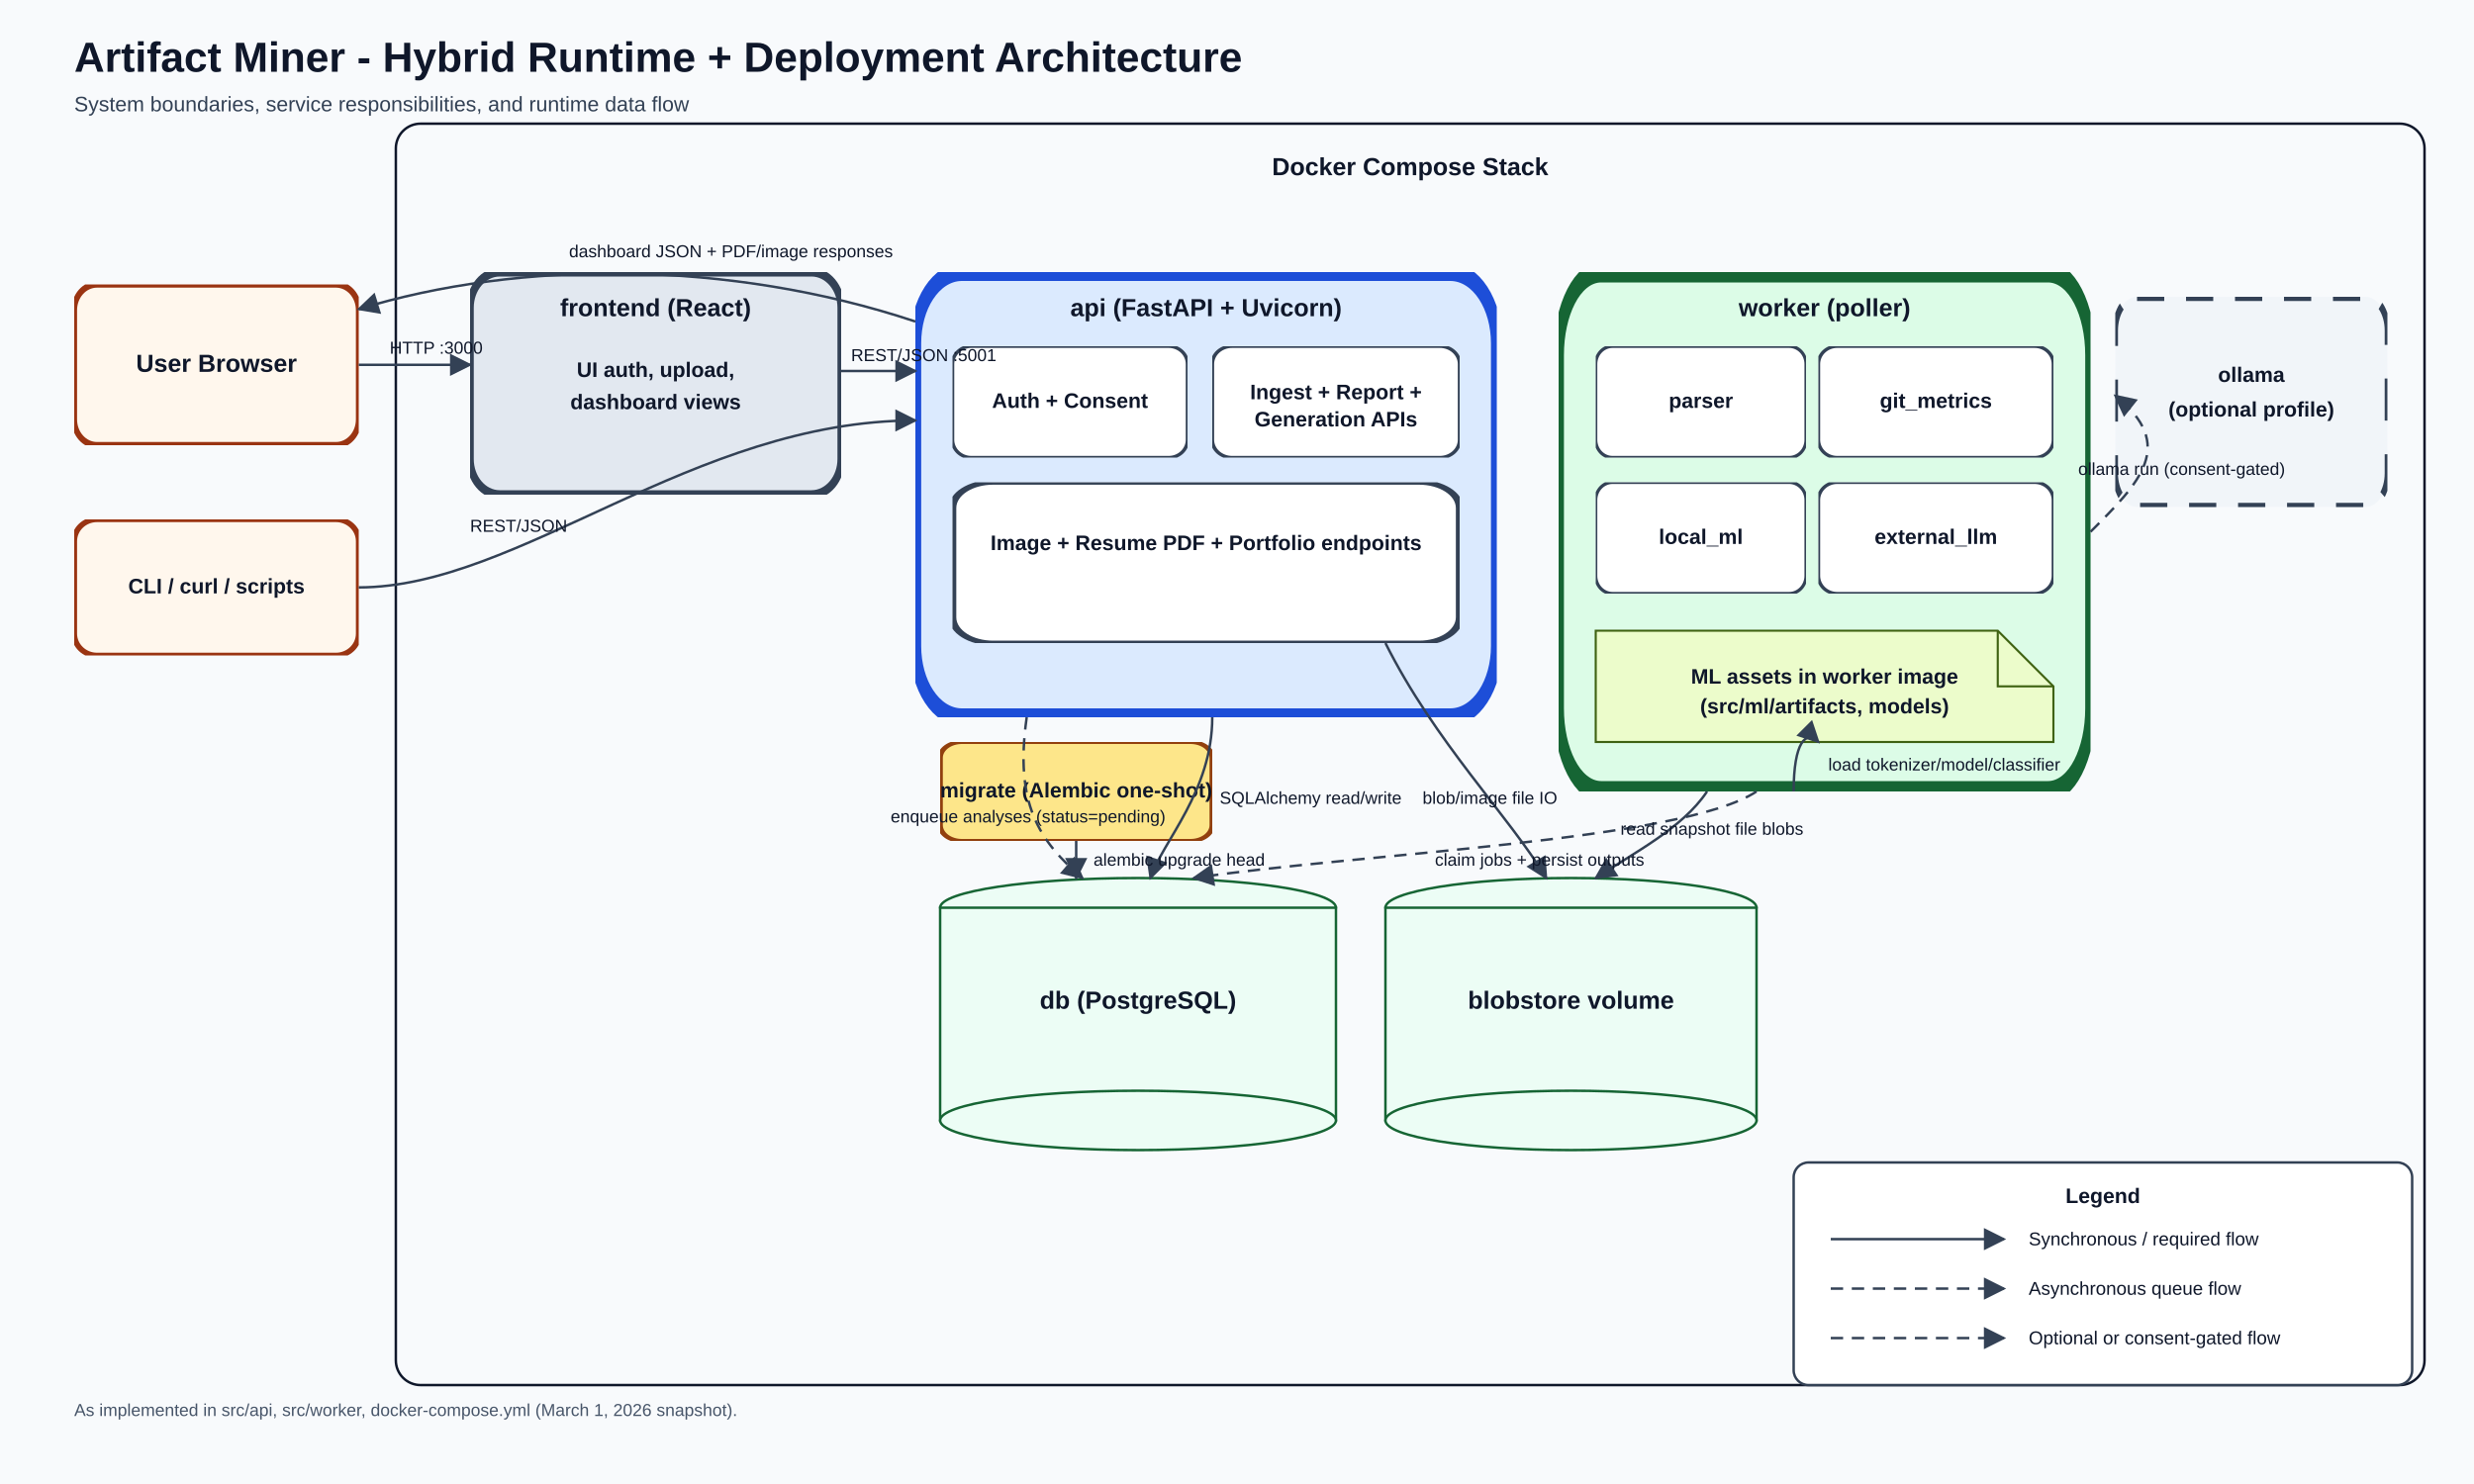
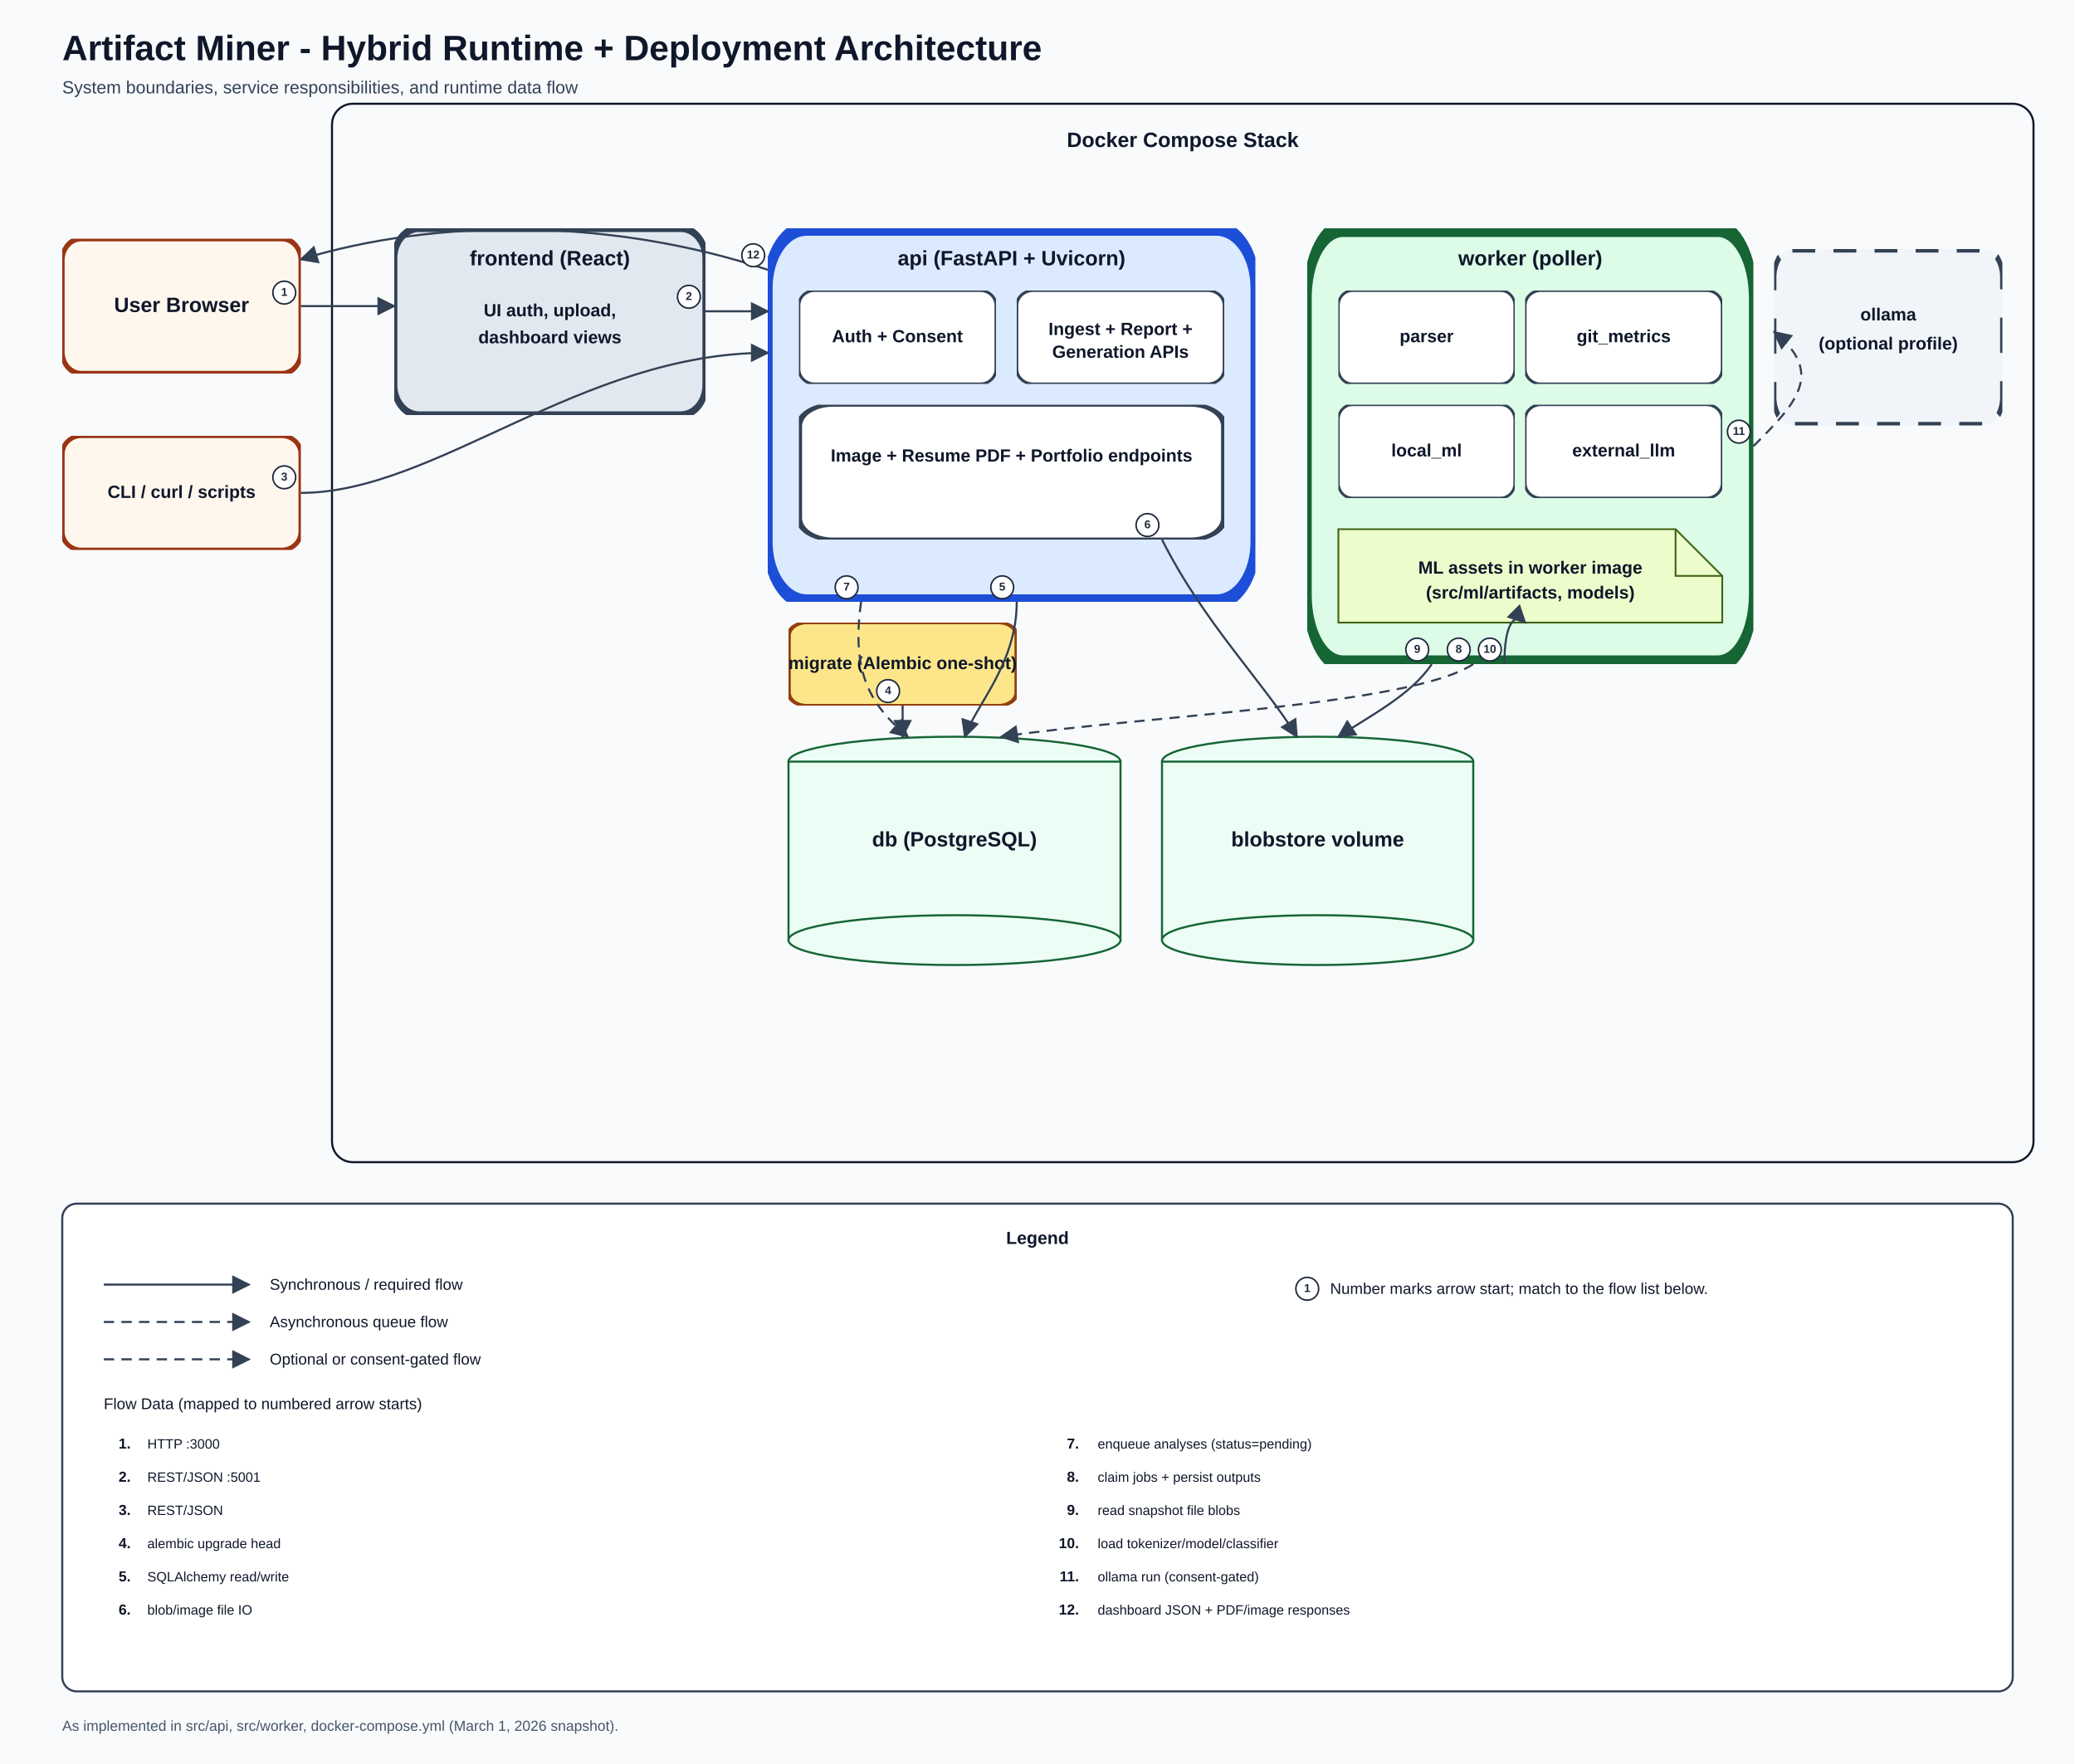
- <svg xmlns="http://www.w3.org/2000/svg" width="2000" height="1200" viewBox="0 0 2000 1200" role="img" aria-labelledby="title desc">
+ <svg xmlns="http://www.w3.org/2000/svg" width="2000" height="1700" viewBox="0 0 2000 1700" role="img" aria-labelledby="title desc">
  <defs>
    <style>
      .bg { fill: #F8FAFC; }
      .titleText { font: 700 34px 'IBM Plex Sans', 'Segoe UI', Arial, sans-serif; fill: #0F172A; }
      .subtitleText { font: 500 17px 'IBM Plex Sans', 'Segoe UI', Arial, sans-serif; fill: #334155; }
      .nodeLabel { font: 600 20px 'IBM Plex Sans', 'Segoe UI', Arial, sans-serif; fill: #0F172A; text-anchor: middle; dominant-baseline: middle; }
      .smallNodeLabel { font: 600 17px 'IBM Plex Sans', 'Segoe UI', Arial, sans-serif; fill: #0F172A; text-anchor: middle; dominant-baseline: middle; }
      .edgeLabel { font: 500 14px 'IBM Plex Sans', 'Segoe UI', Arial, sans-serif; fill: #0F172A; }
      .legendLabel { font: 500 15px 'IBM Plex Sans', 'Segoe UI', Arial, sans-serif; fill: #0F172A; }
+       .legendFlowId { font: 700 14px 'IBM Plex Sans', 'Segoe UI', Arial, sans-serif; fill: #0F172A; text-anchor: end; }
+       .flowLegendLabel { font: 500 13px 'IBM Plex Sans', 'Segoe UI', Arial, sans-serif; fill: #0F172A; }
+       .flowMarkerCircle { fill: #FFFFFF; stroke: #1E293B; stroke-width: 1.5; }
+       .flowMarkerText { font: 700 11px 'IBM Plex Sans', 'Segoe UI', Arial, sans-serif; fill: #1E293B; text-anchor: middle; dominant-baseline: middle; }
      .scopeNote { font: 500 14px 'IBM Plex Sans', 'Segoe UI', Arial, sans-serif; fill: #475569; }
      .boundary { fill: #F8FAFC; stroke: #0F172A; stroke-width: 2; }
      .client { fill: #FFF7ED; stroke: #9A3412; stroke-width: 2; }
      .serviceFrontend { fill: #E2E8F0; stroke: #334155; stroke-width: 2; }
      .serviceApi { fill: #DBEAFE; stroke: #1D4ED8; stroke-width: 2; }
      .serviceWorker { fill: #DCFCE7; stroke: #166534; stroke-width: 2; }
      .serviceMigrate { fill: #FDE68A; stroke: #92400E; stroke-width: 2; }
      .inner { fill: #FFFFFF; stroke: #334155; stroke-width: 1.5; }
      .optional { fill: #F1F5F9; stroke: #334155; stroke-width: 2; stroke-dasharray: 10 8; }
      .cylinder { fill: #ECFDF5; stroke: #166534; stroke-width: 2; }
      .docBox { fill: #ECFCCB; stroke: #3F6212; stroke-width: 1.7; }
      .edge { fill: none; stroke: #334155; stroke-width: 2; marker-end: url(#arrowSolid); }
      .edgeDashed { fill: none; stroke: #334155; stroke-width: 2; stroke-dasharray: 10 7; marker-end: url(#arrowDashed); }
    </style>
    <marker id="arrowSolid" viewBox="0 0 10 10" refX="9" refY="5" markerWidth="9" markerHeight="9" orient="auto-start-reverse">
      <path d="M 0 0 L 10 5 L 0 10 z" fill="#334155" />
    </marker>
    <marker id="arrowDashed" viewBox="0 0 10 10" refX="9" refY="5" markerWidth="9" markerHeight="9" orient="auto-start-reverse">
      <path d="M 0 0 L 10 5 L 0 10 z" fill="#334155" />
    </marker>
    <symbol id="rectShape" viewBox="0 0 100 50" preserveAspectRatio="none">
      <rect x="0" y="0" width="100" height="50" rx="8" ry="8" />
    </symbol>
  </defs>
-   <rect class="bg" x="0" y="0" width="2000" height="1200" />
+   <rect class="bg" x="0" y="0" width="2000" height="1700" />
  <text class="titleText" x="60" y="58">Artifact Miner - Hybrid Runtime + Deployment Architecture</text>
  <text class="subtitleText" x="60" y="90">System boundaries, service responsibilities, and runtime data flow</text>
  <g id="C1">
    <use href="#rectShape" x="60" y="230" width="230" height="130" class="client" />
    <text class="nodeLabel" x="175" y="295">User Browser</text>
  </g>
  <g id="C2">
    <use href="#rectShape" x="60" y="420" width="230" height="110" class="client" />
    <text class="smallNodeLabel" x="175" y="475">CLI / curl / scripts</text>
  </g>
  <g id="B1">
    <rect x="320" y="100" width="1640" height="1020" rx="20" ry="20" class="boundary" />
    <text class="nodeLabel" x="1140" y="136">Docker Compose Stack</text>
  </g>
  <g id="S1">
    <use href="#rectShape" x="380" y="220" width="300" height="180" class="serviceFrontend" />
    <text class="nodeLabel" x="530" y="250">frontend (React)</text>
    <text class="smallNodeLabel" x="530" y="300">UI auth, upload,</text>
    <text class="smallNodeLabel" x="530" y="326">dashboard views</text>
  </g>
  <g id="S2">
    <use href="#rectShape" x="740" y="220" width="470" height="360" class="serviceApi" />
    <text class="nodeLabel" x="975" y="250">api (FastAPI + Uvicorn)</text>
    <g id="S2a">
      <use href="#rectShape" x="770" y="280" width="190" height="90" class="inner" />
      <text class="smallNodeLabel" x="865" y="325">Auth + Consent</text>
    </g>
    <g id="S2b">
      <use href="#rectShape" x="980" y="280" width="200" height="90" class="inner" />
      <text class="smallNodeLabel" x="1080" y="318">Ingest + Report +</text>
      <text class="smallNodeLabel" x="1080" y="340">Generation APIs</text>
    </g>
    <g id="S2c">
      <use href="#rectShape" x="770" y="390" width="410" height="130" class="inner" />
      <text class="smallNodeLabel" x="975" y="440">Image + Resume PDF + Portfolio endpoints</text>
    </g>
  </g>
  <g id="S3">
    <use href="#rectShape" x="1260" y="220" width="430" height="420" class="serviceWorker" />
    <text class="nodeLabel" x="1475" y="250">worker (poller)</text>
    <g id="S3a">
      <use href="#rectShape" x="1290" y="280" width="170" height="90" class="inner" />
      <text class="smallNodeLabel" x="1375" y="325">parser</text>
    </g>
    <g id="S3b">
      <use href="#rectShape" x="1470" y="280" width="190" height="90" class="inner" />
      <text class="smallNodeLabel" x="1565" y="325">git_metrics</text>
    </g>
    <g id="S3c">
      <use href="#rectShape" x="1290" y="390" width="170" height="90" class="inner" />
      <text class="smallNodeLabel" x="1375" y="435">local_ml</text>
    </g>
    <g id="S3d">
      <use href="#rectShape" x="1470" y="390" width="190" height="90" class="inner" />
      <text class="smallNodeLabel" x="1565" y="435">external_llm</text>
    </g>
  </g>
  <g id="S7">
    <use href="#rectShape" x="760" y="600" width="220" height="80" class="serviceMigrate" />
    <text class="smallNodeLabel" x="870" y="640">migrate (Alembic one-shot)</text>
  </g>
  <g id="S8">
    <path class="docBox" d="M1290 510 H1615 L1660 555 V600 H1290 Z" />
    <path d="M1615 510 V555 H1660" fill="none" stroke="#3F6212" stroke-width="1.7" />
    <text class="smallNodeLabel" x="1475" y="548">ML assets in worker image</text>
    <text class="smallNodeLabel" x="1475" y="572">(src/ml/artifacts, models)</text>
  </g>
  <g id="S6">
    <use href="#rectShape" x="1710" y="240" width="220" height="170" class="optional" />
    <text class="smallNodeLabel" x="1820" y="304">ollama</text>
    <text class="smallNodeLabel" x="1820" y="332">(optional profile)</text>
  </g>
  <g id="S4">
    <ellipse cx="920" cy="734" rx="160" ry="24" class="cylinder" />
    <rect x="760" y="734" width="320" height="172" class="cylinder" />
    <ellipse cx="920" cy="906" rx="160" ry="24" class="cylinder" />
    <text class="nodeLabel" x="920" y="810">db (PostgreSQL)</text>
  </g>
  <g id="S5">
    <ellipse cx="1270" cy="734" rx="150" ry="24" class="cylinder" />
    <rect x="1120" y="734" width="300" height="172" class="cylinder" />
    <ellipse cx="1270" cy="906" rx="150" ry="24" class="cylinder" />
    <text class="nodeLabel" x="1270" y="810">blobstore volume</text>
  </g>
  <g id="connectors">
    <path id="A01" class="edge" d="M290 295 H380" />
    <path id="A02" class="edge" d="M680 300 H740" />
    <path id="A03" class="edge" d="M290 475 C420 475 560 340 740 340" />
    <path id="A04" class="edge" d="M870 680 V710" />
    <path id="A05" class="edge" d="M980 580 C980 640 940 680 930 710" />
    <path id="A06" class="edge" d="M1120 520 C1160 600 1220 660 1250 710" />
    <path id="A07" class="edgeDashed" d="M830 580 C820 650 840 680 875 710" />
    <path id="A08" class="edgeDashed" d="M1420 640 C1360 680 1100 690 965 710" />
    <path id="A09" class="edge" d="M1380 640 C1360 670 1320 690 1290 710" />
    <path id="A10" class="edge" d="M1450 640 C1450 600 1460 590 1470 600" />
    <path id="A11" class="edgeDashed" d="M1690 430 C1730 390 1760 360 1710 320" />
    <path id="A12" class="edge" d="M740 260 C590 210 420 210 290 250" />
  </g>
-   <g id="connector-labels">
-     <text class="edgeLabel" x="315" y="286">HTTP :3000</text>
-     <text class="edgeLabel" x="688" y="292">REST/JSON :5001</text>
-     <text class="edgeLabel" x="380" y="430">REST/JSON</text>
-     <text class="edgeLabel" x="884" y="700">alembic upgrade head</text>
-     <text class="edgeLabel" x="986" y="650">SQLAlchemy read/write</text>
-     <text class="edgeLabel" x="1150" y="650">blob/image file IO</text>
-     <text class="edgeLabel" x="720" y="665">enqueue analyses (status=pending)</text>
-     <text class="edgeLabel" x="1160" y="700">claim jobs + persist outputs</text>
-     <text class="edgeLabel" x="1310" y="675">read snapshot file blobs</text>
-     <text class="edgeLabel" x="1478" y="623">load tokenizer/model/classifier</text>
-     <text class="edgeLabel" x="1680" y="384">ollama run (consent-gated)</text>
-     <text class="edgeLabel" x="460" y="208">dashboard JSON + PDF/image responses</text>
-   </g>
-   <g id="legend" transform="translate(1450,940)">
-     <rect x="0" y="0" width="500" height="180" rx="12" ry="12" fill="#FFFFFF" stroke="#334155" stroke-width="2" />
-     <text class="smallNodeLabel" x="250" y="28">Legend</text>
-     <path d="M30 62 H170" class="edge" />
-     <text class="legendLabel" x="190" y="67">Synchronous / required flow</text>
-     <path d="M30 102 H170" class="edgeDashed" />
-     <text class="legendLabel" x="190" y="107">Asynchronous queue flow</text>
-     <path d="M30 142 H170" class="edgeDashed" />
-     <text class="legendLabel" x="190" y="147">Optional or consent-gated flow</text>
-   </g>
-   <text class="scopeNote" x="60" y="1145">As implemented in src/api, src/worker, docker-compose.yml (March 1, 2026 snapshot).</text>
+   <g id="connector-origin-markers" aria-label="Numbered arrow origin markers">
+     <circle class="flowMarkerCircle" cx="274" cy="282" r="11" />
+     <text class="flowMarkerText" x="274" y="282">1</text>
+     <circle class="flowMarkerCircle" cx="664" cy="286" r="11" />
+     <text class="flowMarkerText" x="664" y="286">2</text>
+     <circle class="flowMarkerCircle" cx="274" cy="460" r="11" />
+     <text class="flowMarkerText" x="274" y="460">3</text>
+     <circle class="flowMarkerCircle" cx="856" cy="666" r="11" />
+     <text class="flowMarkerText" x="856" y="666">4</text>
+     <circle class="flowMarkerCircle" cx="966" cy="566" r="11" />
+     <text class="flowMarkerText" x="966" y="566">5</text>
+     <circle class="flowMarkerCircle" cx="1106" cy="506" r="11" />
+     <text class="flowMarkerText" x="1106" y="506">6</text>
+     <circle class="flowMarkerCircle" cx="816" cy="566" r="11" />
+     <text class="flowMarkerText" x="816" y="566">7</text>
+     <circle class="flowMarkerCircle" cx="1406" cy="626" r="11" />
+     <text class="flowMarkerText" x="1406" y="626">8</text>
+     <circle class="flowMarkerCircle" cx="1366" cy="626" r="11" />
+     <text class="flowMarkerText" x="1366" y="626">9</text>
+     <circle class="flowMarkerCircle" cx="1436" cy="626" r="11" />
+     <text class="flowMarkerText" x="1436" y="626">10</text>
+     <circle class="flowMarkerCircle" cx="1676" cy="416" r="11" />
+     <text class="flowMarkerText" x="1676" y="416">11</text>
+     <circle class="flowMarkerCircle" cx="726" cy="246" r="11" />
+     <text class="flowMarkerText" x="726" y="246">12</text>
+   </g>
+   <g id="legend" transform="translate(60,1160)">
+     <rect x="0" y="0" width="1880" height="470" rx="14" ry="14" fill="#FFFFFF" stroke="#334155" stroke-width="2" />
+     <text class="smallNodeLabel" x="940" y="34">Legend</text>
+     <path d="M40 78 H180" class="edge" />
+     <text class="legendLabel" x="200" y="83">Synchronous / required flow</text>
+     <path d="M40 114 H180" class="edgeDashed" />
+     <text class="legendLabel" x="200" y="119">Asynchronous queue flow</text>
+     <path d="M40 150 H180" class="edgeDashed" />
+     <text class="legendLabel" x="200" y="155">Optional or consent-gated flow</text>
+     <circle class="flowMarkerCircle" cx="1200" cy="82" r="11" />
+     <text class="flowMarkerText" x="1200" y="82">1</text>
+     <text class="legendLabel" x="1222" y="87">Number marks arrow start; match to the flow list below.</text>
+     <text class="legendLabel" x="40" y="198">Flow Data (mapped to numbered arrow starts)</text>
+     <text class="legendFlowId" x="66" y="236">1.</text>
+     <text class="flowLegendLabel" x="82" y="236">HTTP :3000</text>
+     <text class="legendFlowId" x="66" y="268">2.</text>
+     <text class="flowLegendLabel" x="82" y="268">REST/JSON :5001</text>
+     <text class="legendFlowId" x="66" y="300">3.</text>
+     <text class="flowLegendLabel" x="82" y="300">REST/JSON</text>
+     <text class="legendFlowId" x="66" y="332">4.</text>
+     <text class="flowLegendLabel" x="82" y="332">alembic upgrade head</text>
+     <text class="legendFlowId" x="66" y="364">5.</text>
+     <text class="flowLegendLabel" x="82" y="364">SQLAlchemy read/write</text>
+     <text class="legendFlowId" x="66" y="396">6.</text>
+     <text class="flowLegendLabel" x="82" y="396">blob/image file IO</text>
+     <text class="legendFlowId" x="980" y="236">7.</text>
+     <text class="flowLegendLabel" x="998" y="236">enqueue analyses (status=pending)</text>
+     <text class="legendFlowId" x="980" y="268">8.</text>
+     <text class="flowLegendLabel" x="998" y="268">claim jobs + persist outputs</text>
+     <text class="legendFlowId" x="980" y="300">9.</text>
+     <text class="flowLegendLabel" x="998" y="300">read snapshot file blobs</text>
+     <text class="legendFlowId" x="980" y="332">10.</text>
+     <text class="flowLegendLabel" x="998" y="332">load tokenizer/model/classifier</text>
+     <text class="legendFlowId" x="980" y="364">11.</text>
+     <text class="flowLegendLabel" x="998" y="364">ollama run (consent-gated)</text>
+     <text class="legendFlowId" x="980" y="396">12.</text>
+     <text class="flowLegendLabel" x="998" y="396">dashboard JSON + PDF/image responses</text>
+   </g>
+   <text class="scopeNote" x="60" y="1668">As implemented in src/api, src/worker, docker-compose.yml (March 1, 2026 snapshot).</text>
</svg>
